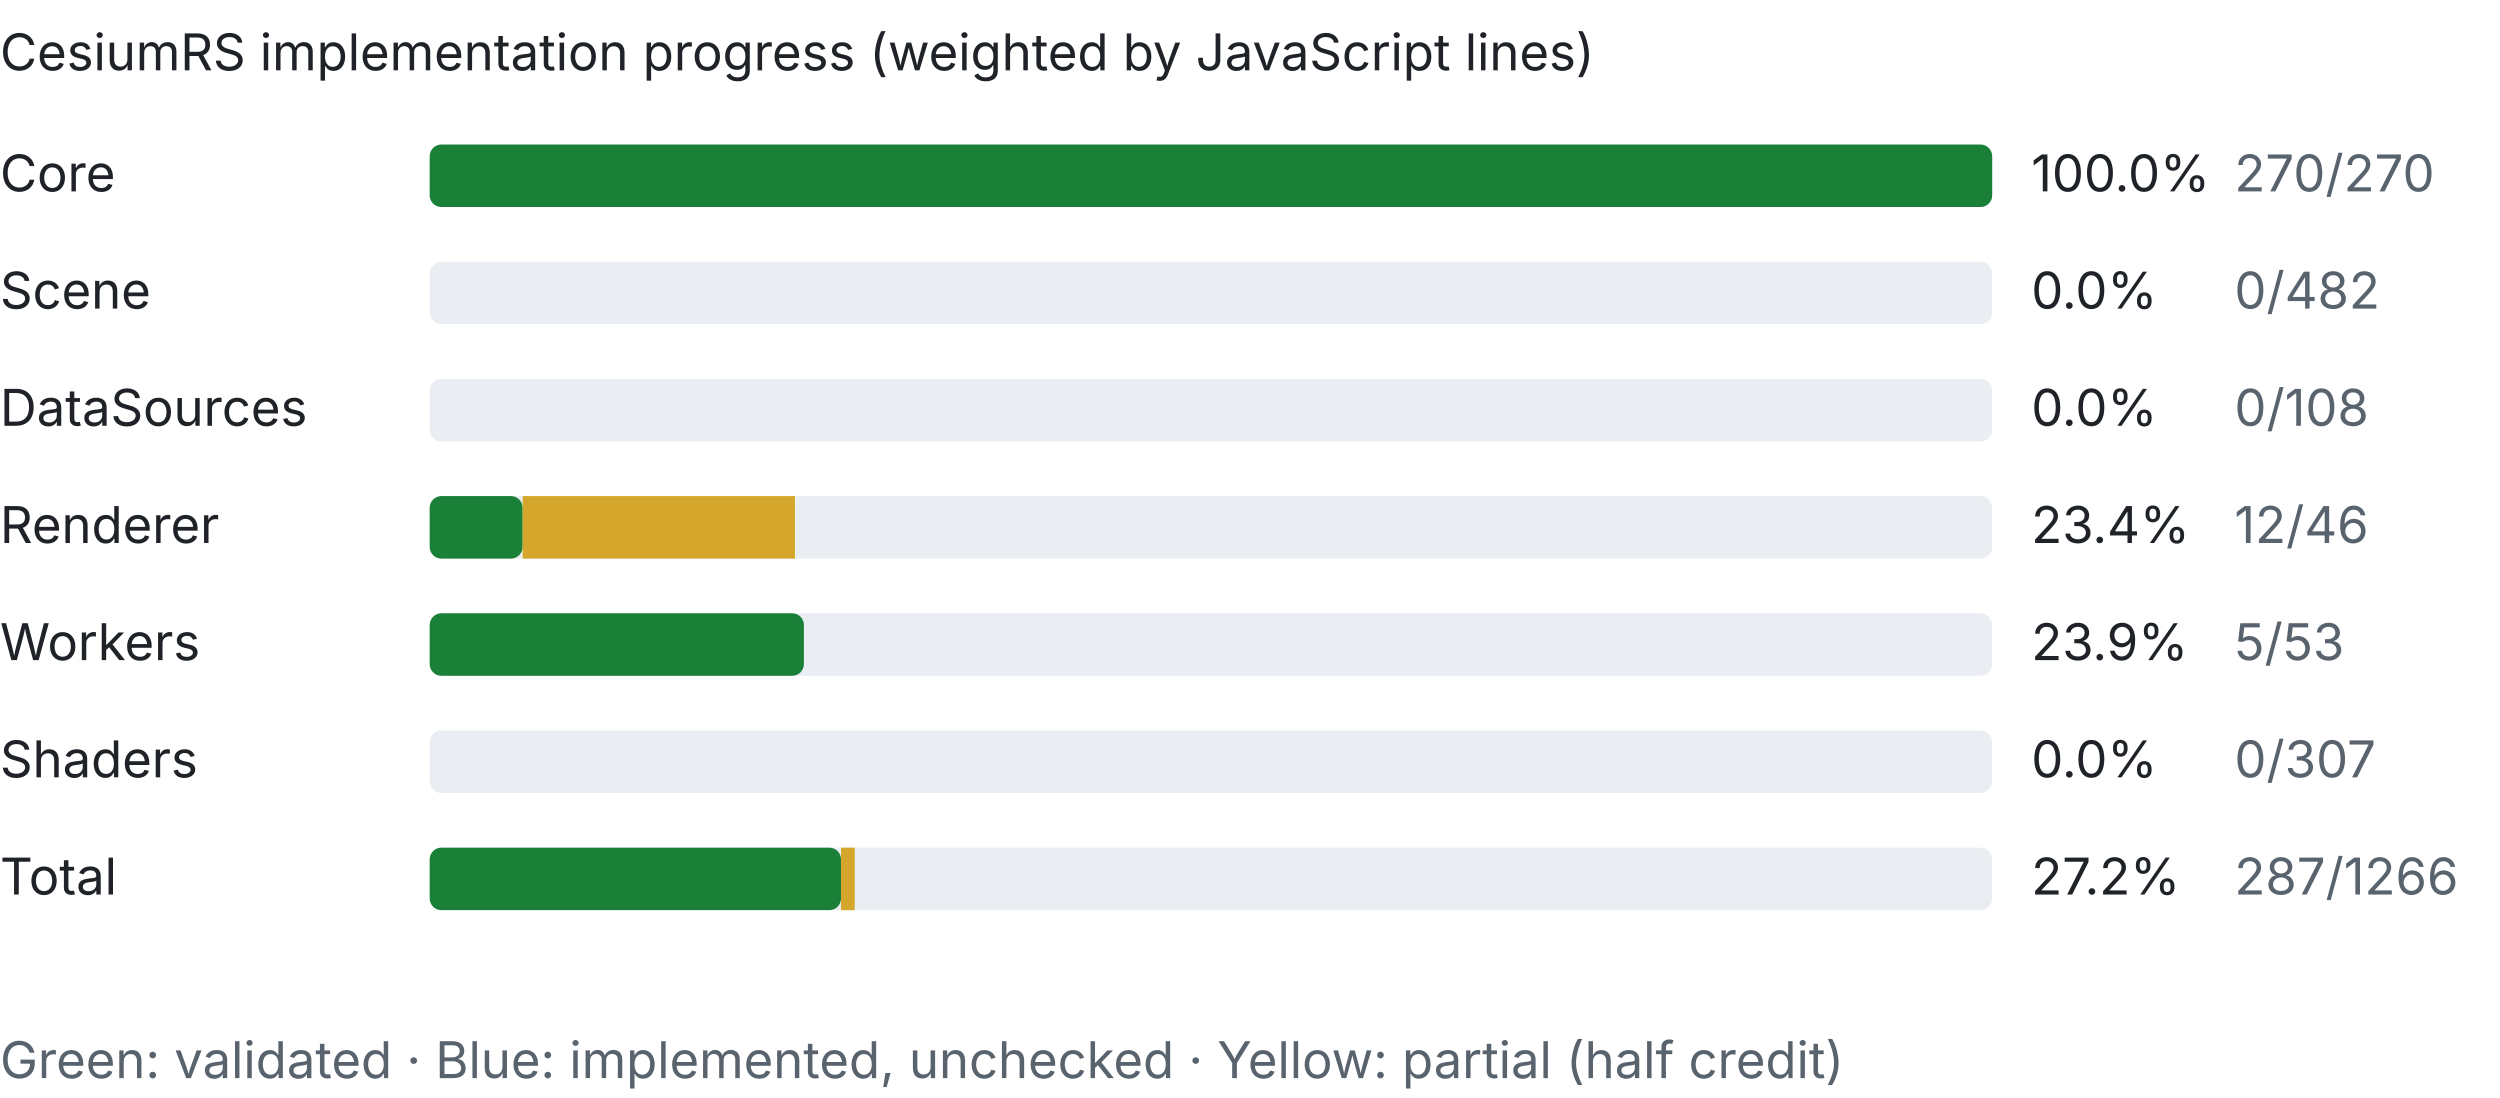
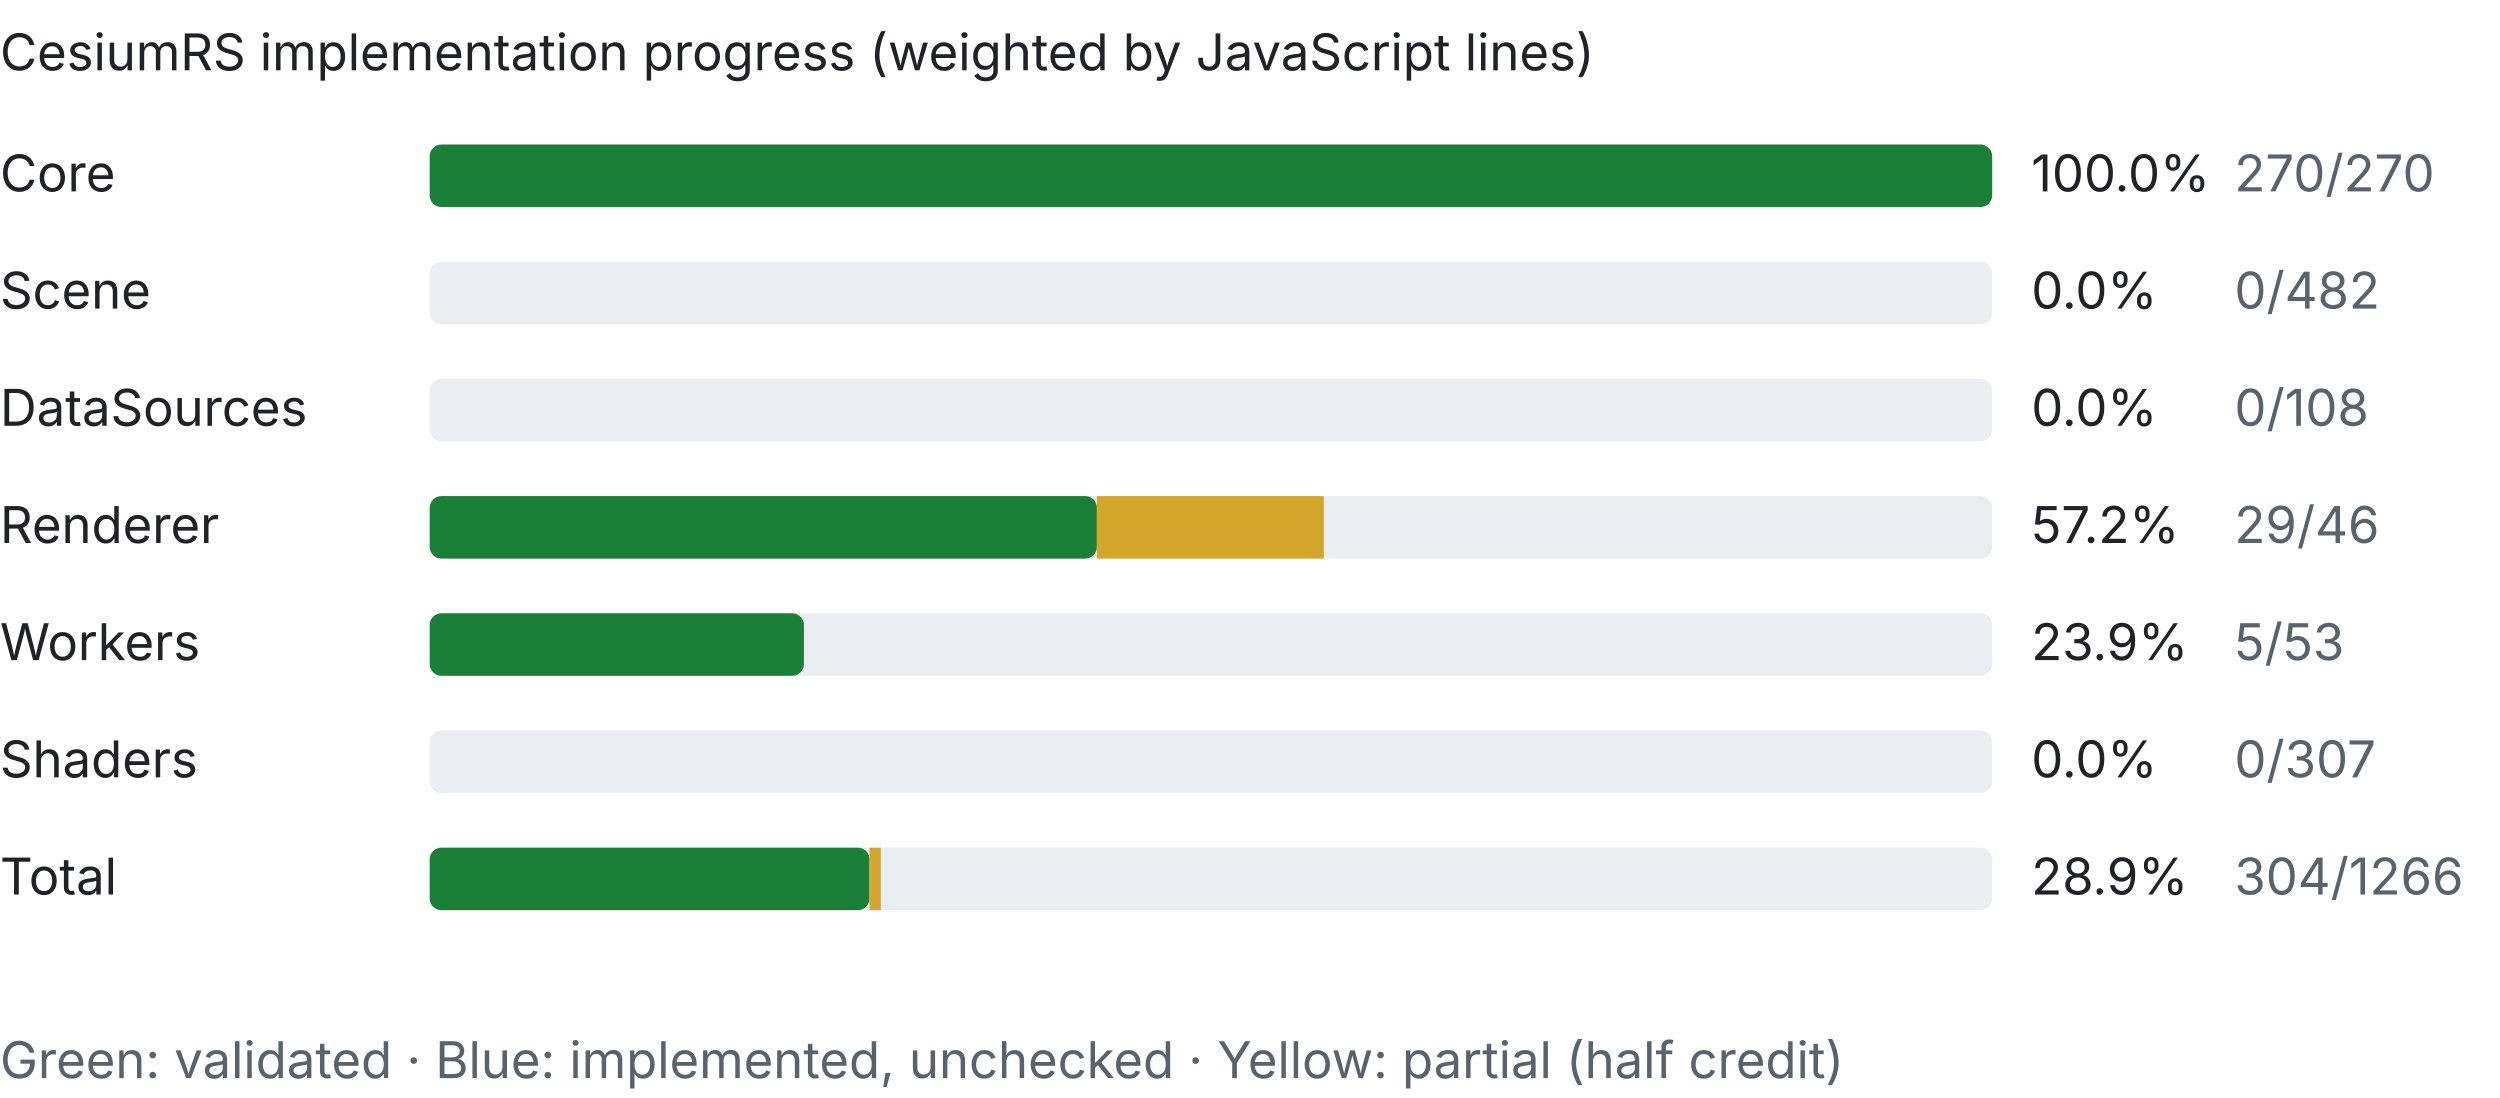
<svg xmlns="http://www.w3.org/2000/svg" width="640" height="281" viewBox="0 0 640 281">
  <style>text{font:13px system-ui,-apple-system,Segoe UI,sans-serif;fill:#1f2328}.dim{fill:#59636e}.bg{fill:#eaeef2}.done{fill:#1a7f37}.part{fill:#d4a72c}.unchecked{fill:#0969da}@media (prefers-color-scheme:dark){text{fill:#e6edf3}.dim{fill:#9198a1}.bg{fill:#30363d}.done{fill:#3fb950}}</style>
  <text x="0" y="18" font-weight="600">CesiumRS implementation progress (weighted by JavaScript lines)</text>
  <text x="0" y="49">Core</text>
  <rect class="bg" x="110" y="37" width="400" height="16" rx="3" />
  <rect class="done" x="110" y="37" width="400.0" height="16" rx="3" />
  <text x="520" y="49">100.0%</text>
  <text class="dim" x="572" y="49">270/270</text>
  <text x="0" y="79">Scene</text>
  <rect class="bg" x="110" y="67" width="400" height="16" rx="3" />
  <rect class="done" x="110" y="67" width="0.0" height="16" rx="3" />
  <text x="520" y="79">0.0%</text>
  <text class="dim" x="572" y="79">0/482</text>
  <text x="0" y="109">DataSources</text>
  <rect class="bg" x="110" y="97" width="400" height="16" rx="3" />
  <rect class="done" x="110" y="97" width="0.0" height="16" rx="3" />
  <text x="520" y="109">0.0%</text>
  <text class="dim" x="572" y="109">0/108</text>
  <text x="0" y="139">Renderer</text>
  <rect class="bg" x="110" y="127" width="400" height="16" rx="3" />
-   <rect class="done" x="110" y="127" width="23.8" height="16" rx="3" />
-   <rect class="part" x="133.8" y="127" width="69.7" height="16" />
-   <text x="520" y="139">23.4%</text>
-   <text class="dim" x="572" y="139">12/46</text>
+   <rect class="done" x="110" y="127" width="170.8" height="16" rx="3" />
+   <rect class="part" x="280.8" y="127" width="58.1" height="16" />
+   <text x="520" y="139">57.2%</text>
+   <text class="dim" x="572" y="139">29/46</text>
  <text x="0" y="169">Workers</text>
  <rect class="bg" x="110" y="157" width="400" height="16" rx="3" />
  <rect class="done" x="110" y="157" width="95.8" height="16" rx="3" />
  <text x="520" y="169">23.9%</text>
  <text class="dim" x="572" y="169">5/53</text>
  <text x="0" y="199">Shaders</text>
  <rect class="bg" x="110" y="187" width="400" height="16" rx="3" />
  <rect class="done" x="110" y="187" width="0.0" height="16" rx="3" />
  <text x="520" y="199">0.0%</text>
  <text class="dim" x="572" y="199">0/307</text>
  <text x="0" y="229" font-weight="600">Total</text>
  <rect class="bg" x="110" y="217" width="400" height="16" rx="3" />
-   <rect class="done" x="110" y="217" width="105.3" height="16" rx="3" />
-   <rect class="part" x="215.3" y="217" width="3.5" height="16" />
-   <text x="520" y="229" font-weight="600">27.2%</text>
-   <text class="dim" x="572" y="229">287/1266</text>
+   <rect class="done" x="110" y="217" width="112.6" height="16" rx="3" />
+   <rect class="part" x="222.6" y="217" width="2.9" height="16" />
+   <text x="520" y="229" font-weight="600">28.9%</text>
+   <text class="dim" x="572" y="229">304/1266</text>
  <text class="dim" x="0" y="276">Green: validated · Blue: implemented, unchecked · Yellow: partial (half credit)</text>
</svg>
